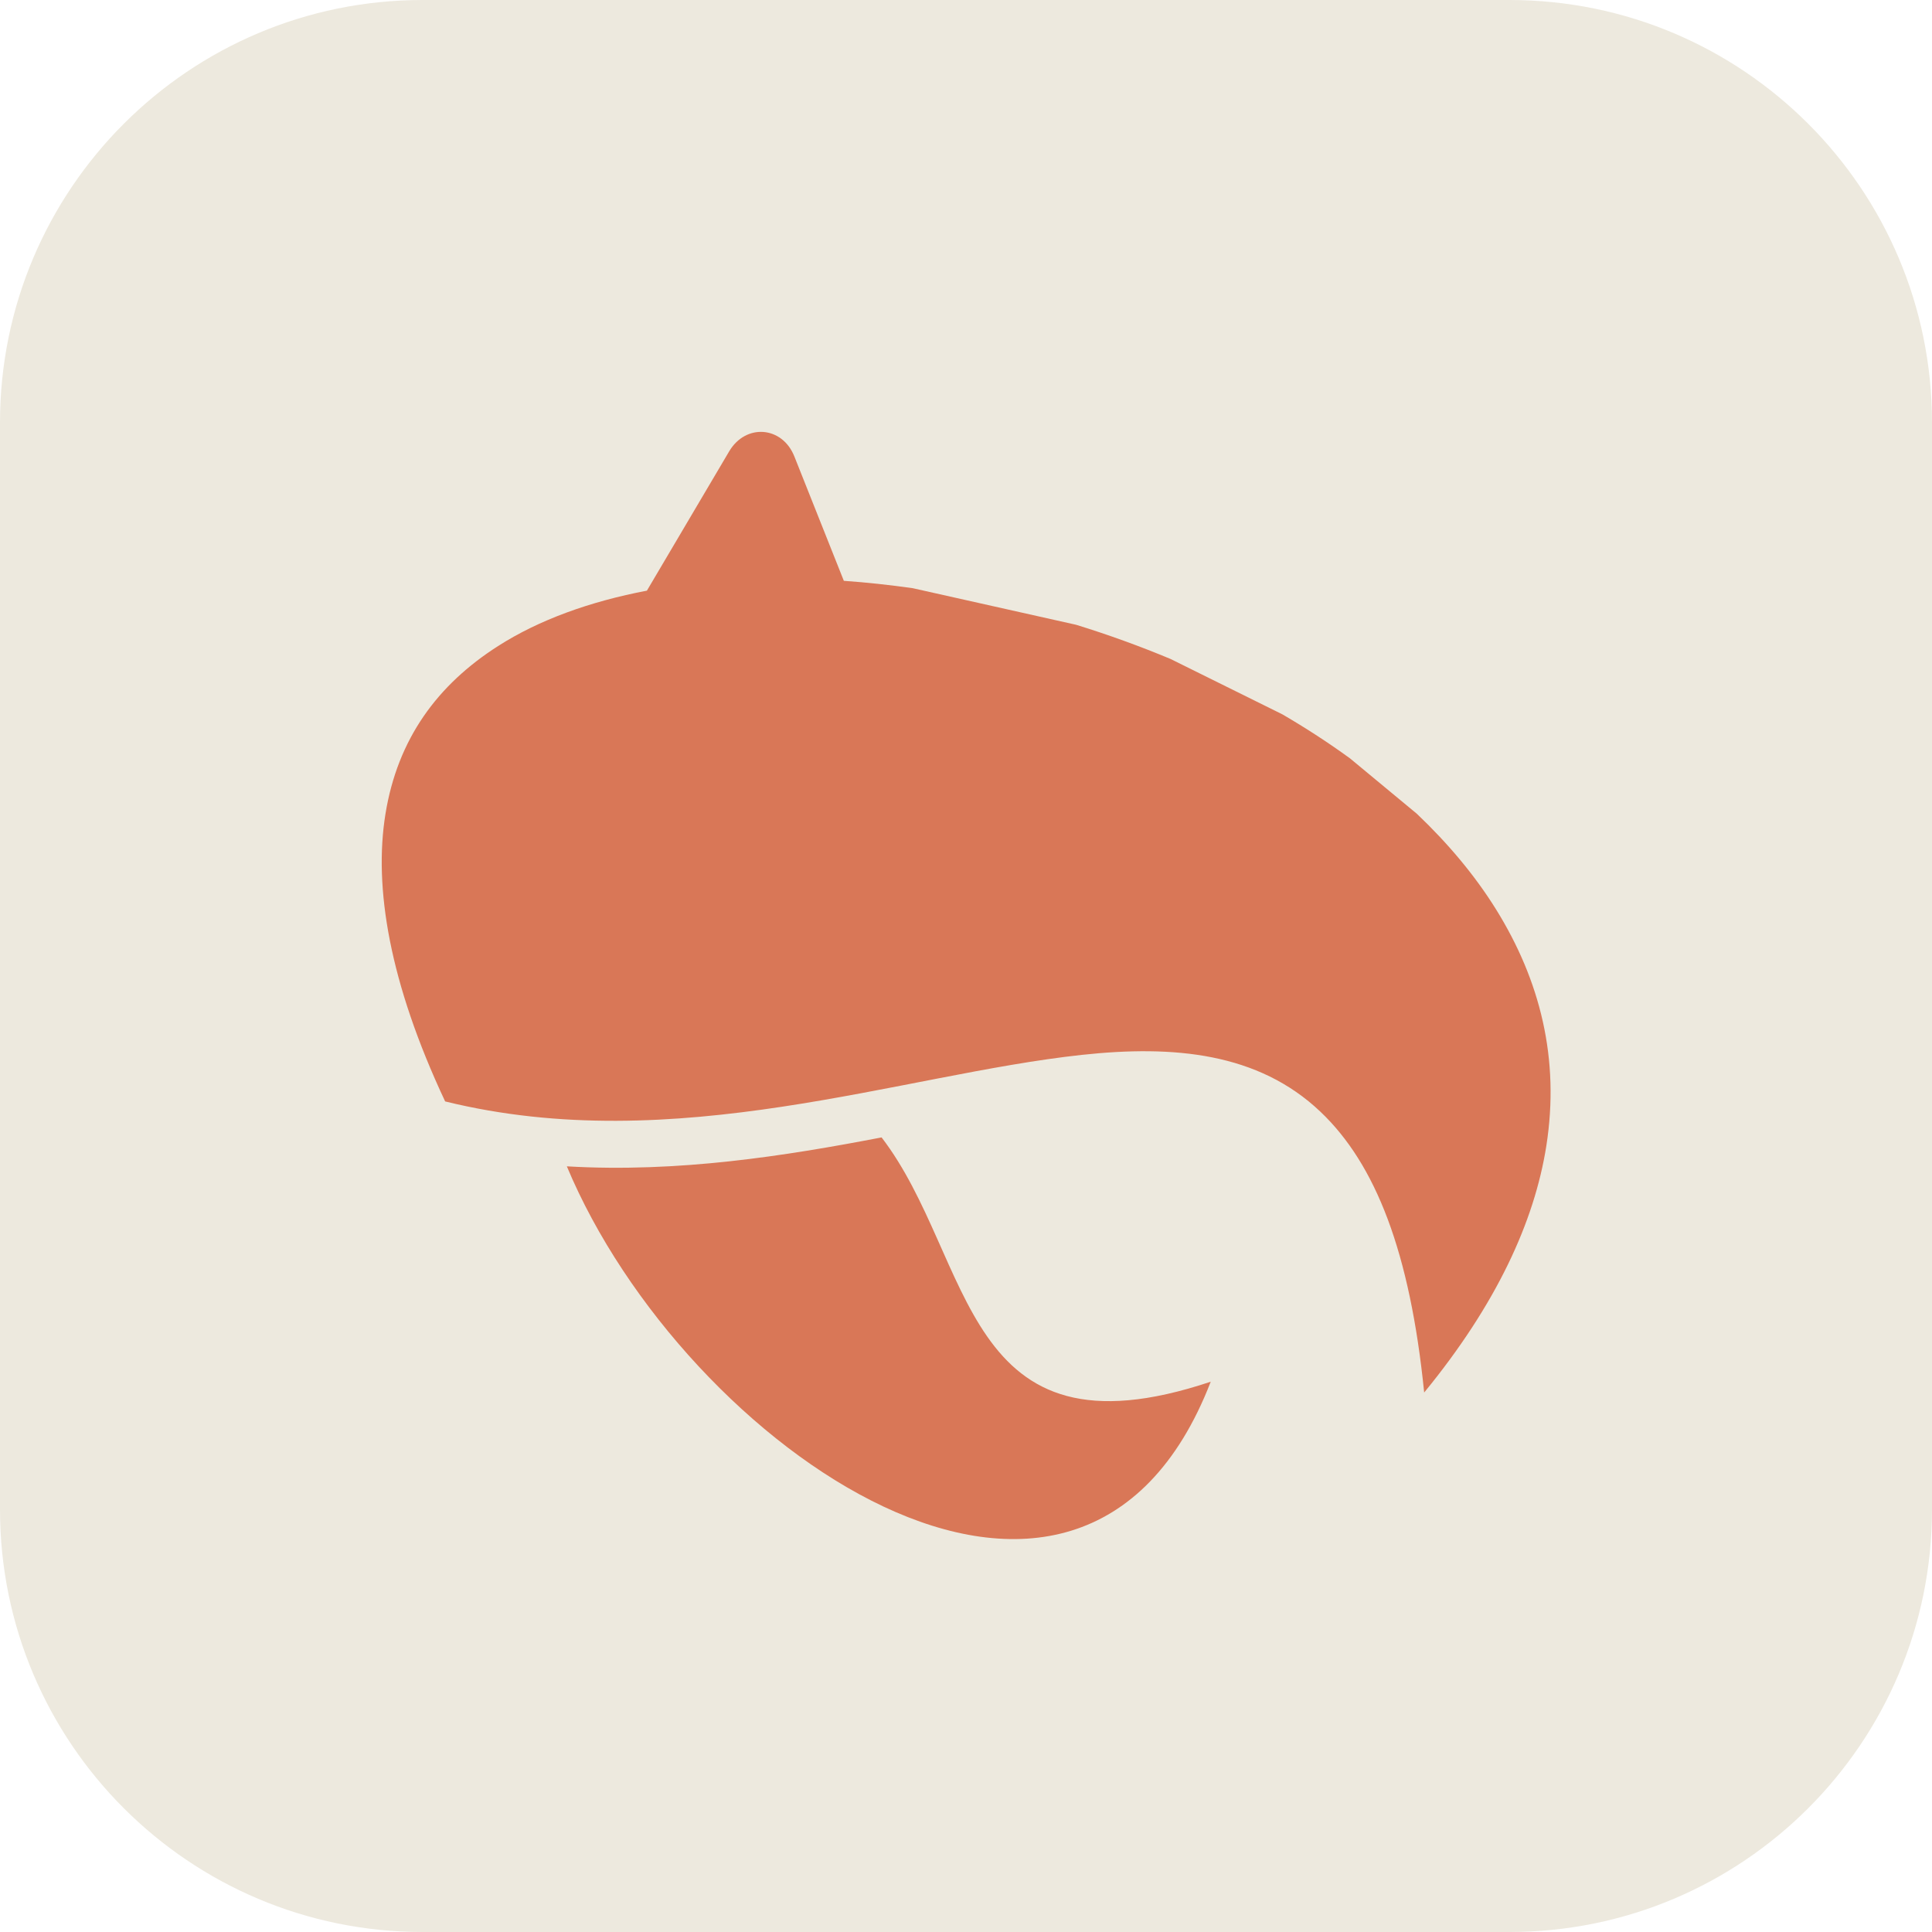
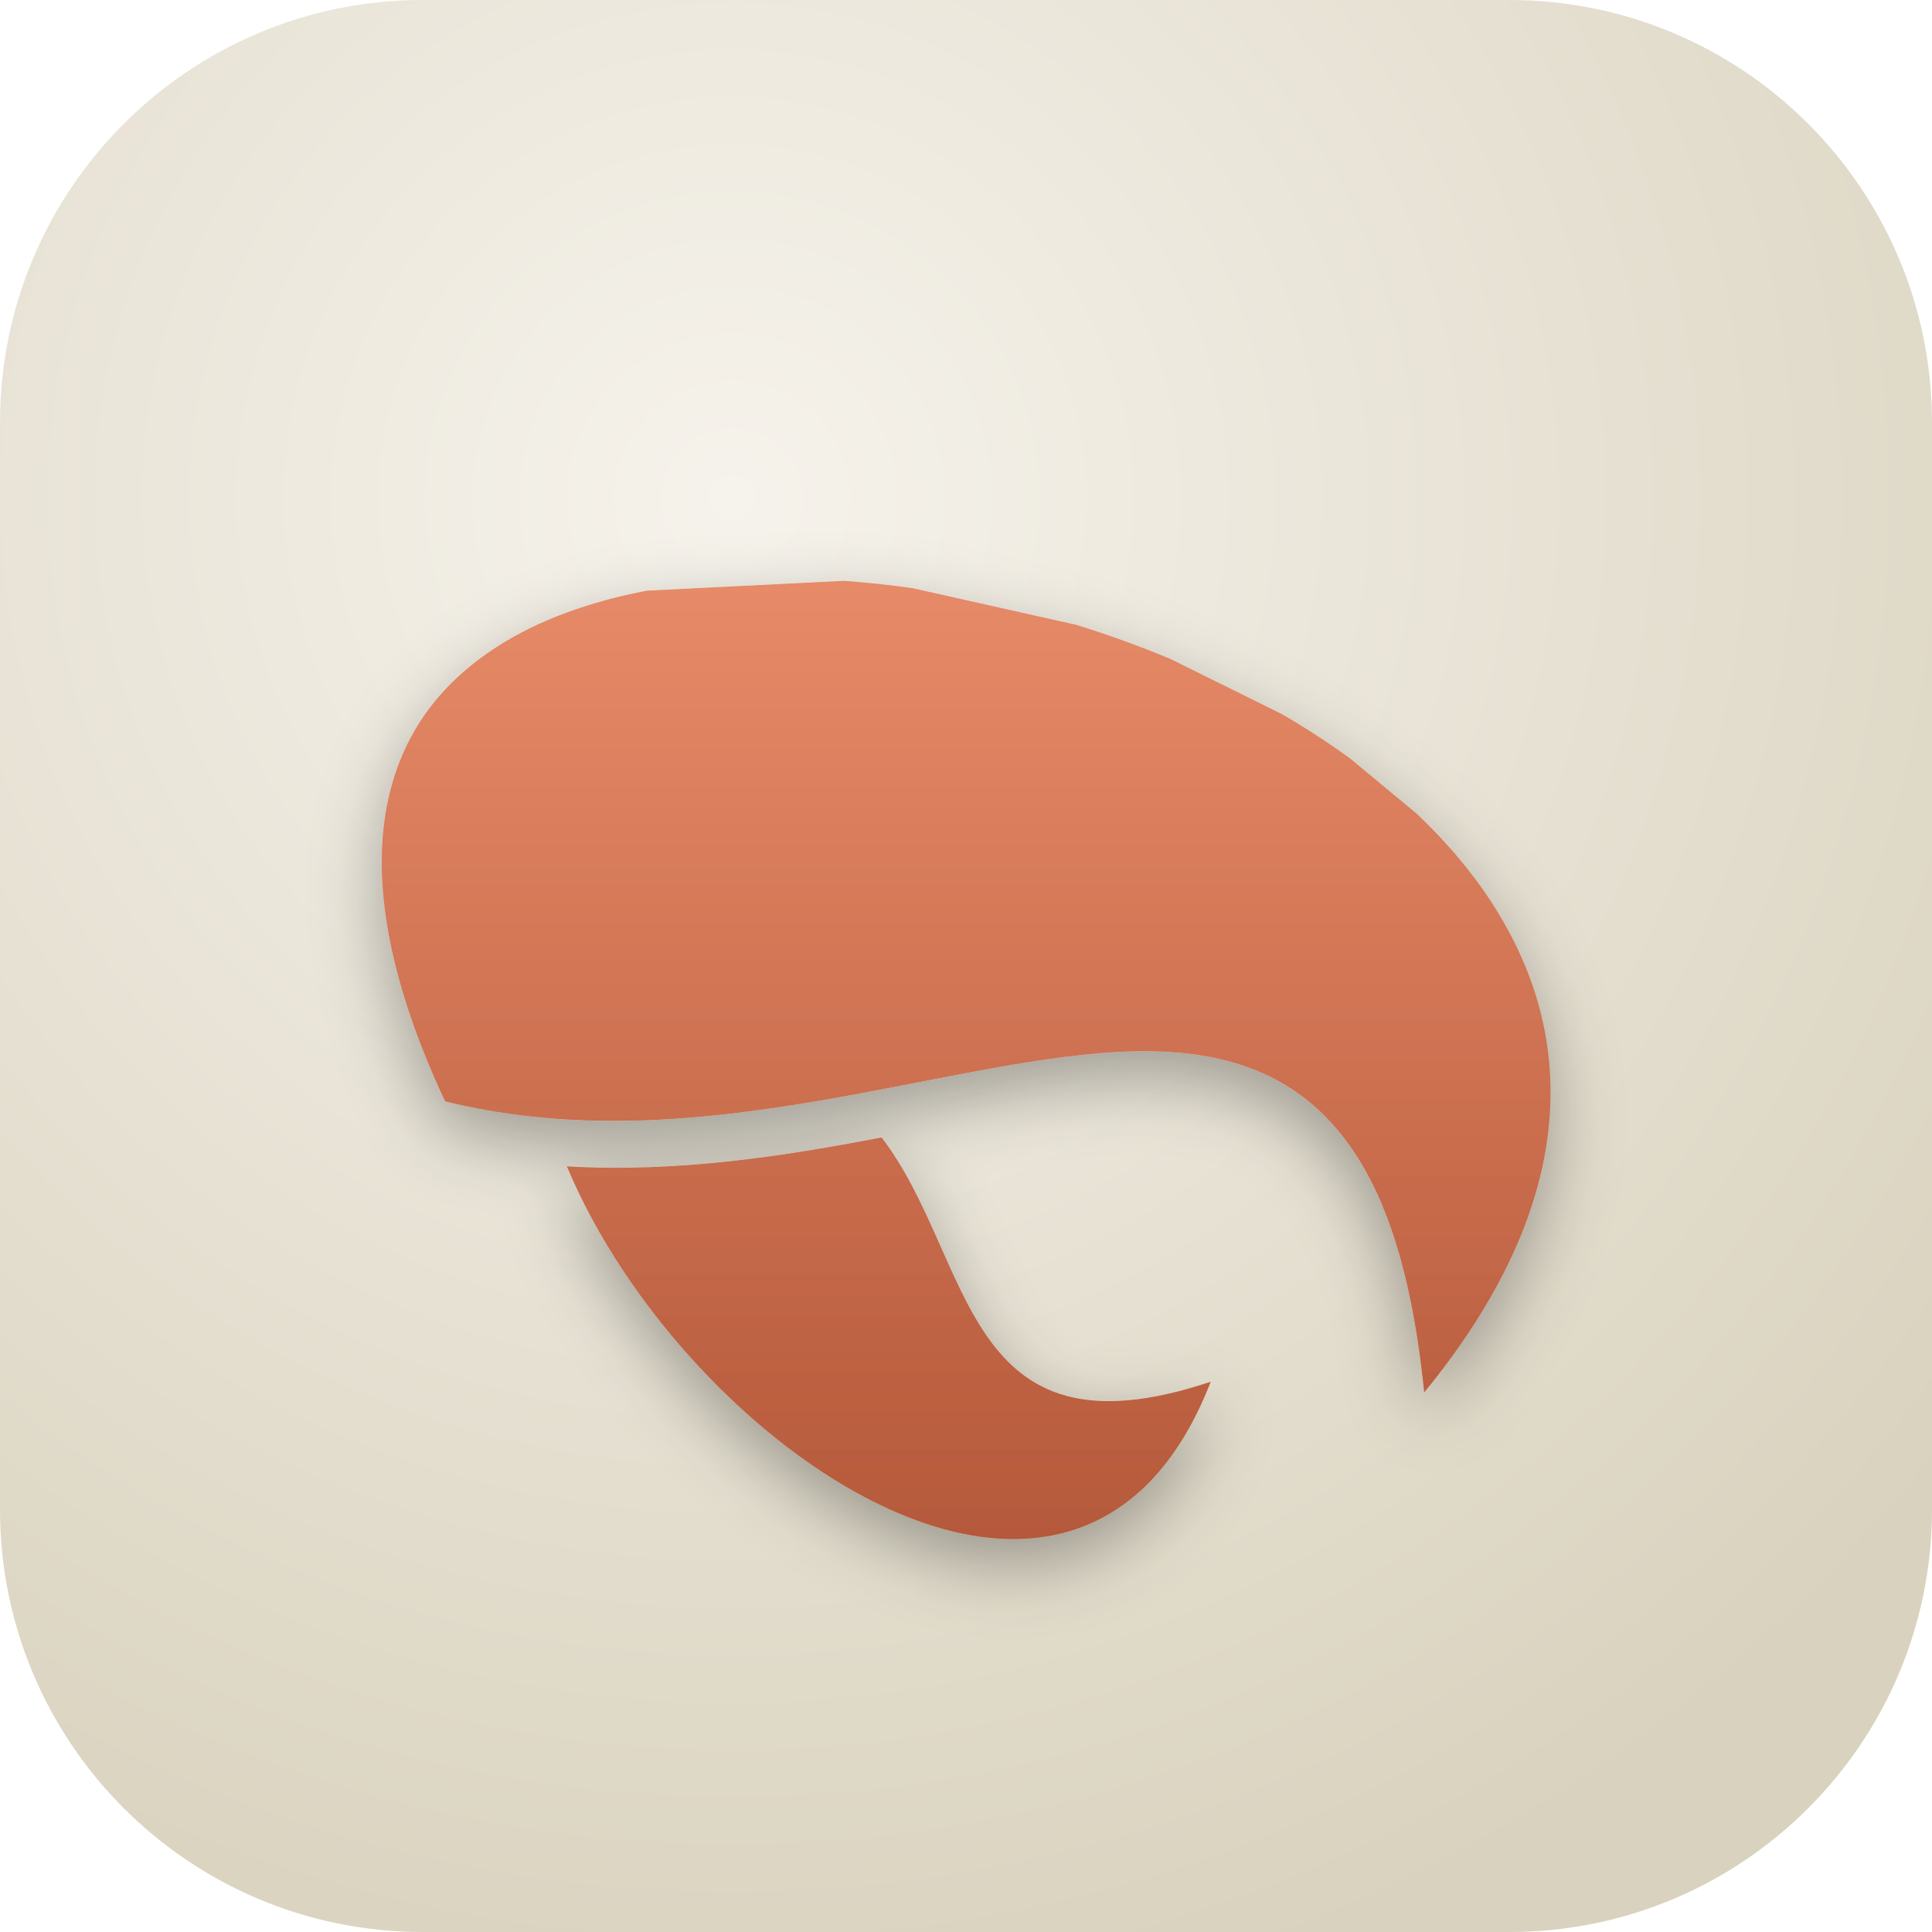
<svg xmlns="http://www.w3.org/2000/svg" viewBox="0 0 1024 1024">
-   <rect x="0" y="0" width="1024" height="1024" rx="224" ry="224" fill="#EDE9DE" />
-   <g transform="translate(176 176) scale(1.312)">
-     <path fill="#D97757" d="M186.756 50.245c-4.88-12.28-19.63-13.4-26.34-2.04l-33.23 56.264c-23.017 4.384-43.547 11.782-60.124 22.374-24.436 15.613-40.572 37.414-45.5 67.875-4.79 29.62 1.568 68.087 24.125 116.093 93.162 22.88 184.08-10.908 257.25-18.813 37.138-4.012 71.196-.898 96.344 22.97 22.33 21.19 36.21 56.808 41.908 113.436 29.246-35.682 44.538-69.065 49.343-99.594 5.543-35.207-2.526-66.97-20.31-95.593-8.52-13.708-19.368-26.618-32-38.626l-27.001-22.375c-8.637-6.278-17.765-12.217-27.314-17.782l-45.187-22.376a423.505 423.505 0 0 0-38.158-13.812l-66-14.78c-9.344-1.316-18.625-2.333-27.812-2.97l-19.994-50.255zM222 325.345c-39.146 7.525-82.183 14.312-127.156 11.686 47.403 113.454 207.056 224.082 260.125 87-101.18 33.84-95.303-49.595-132.97-98.686z" />
+   <defs>
+     <radialGradient id="tileBg" cx="38%" cy="26%" r="80%">
+       <stop offset="0%" stop-color="#F6F3EC" />
+       <stop offset="100%" stop-color="#D9D2BE" />
+     </radialGradient>
+     <linearGradient id="clawFill" x1="50%" y1="0%" x2="50%" y2="100%">
+       <stop offset="0%" stop-color="#E68A68" />
+       <stop offset="100%" stop-color="#B5593B" />
+     </linearGradient>
+     <filter id="clawShadow" x="-20%" y="-20%" width="140%" height="140%">
+       <feGaussianBlur in="SourceAlpha" stdDeviation="14" />
+       <feOffset dx="0" dy="10" />
+       <feComponentTransfer>
+         <feFuncA type="linear" slope="0.32" />
+       </feComponentTransfer>
+       <feMerge>
+         <feMergeNode />
+         <feMergeNode in="SourceGraphic" />
+       </feMerge>
+     </filter>
+   </defs>
+   <rect x="0" y="0" width="1024" height="1024" rx="224" ry="224" fill="url(#tileBg)" />
+   <g transform="translate(176 176) scale(1.312)" filter="url(#clawShadow)">
+     <path fill="url(#clawFill)" d="M127.186 104.469c-23.017 4.384-43.547 11.782-60.124 22.374-24.436 15.613-40.572 37.414-45.5 67.875-4.79 29.62 1.568 68.087 24.125 116.093 93.162 22.88 184.08-10.908 257.25-18.813 37.138-4.012 71.196-.898 96.344 22.97 22.33 21.19 36.21 56.808 41.908 113.436 29.246-35.682 44.538-69.065 49.343-99.594 5.543-35.207-2.526-66.97-20.31-95.593-8.52-13.708-19.368-26.618-32-38.626l-27.001-22.375c-8.637-6.278-17.765-12.217-27.314-17.782l-45.187-22.376a423.505 423.505 0 0 0-38.158-13.812l-66-14.78c-9.344-1.316-18.625-2.333-27.812-2.97l-79.564 3.969zM222 325.345c-39.146 7.525-82.183 14.312-127.156 11.686 47.403 113.454 207.056 224.082 260.125 87-101.18 33.84-95.303-49.595-132.97-98.686z" />
  </g>
</svg>
